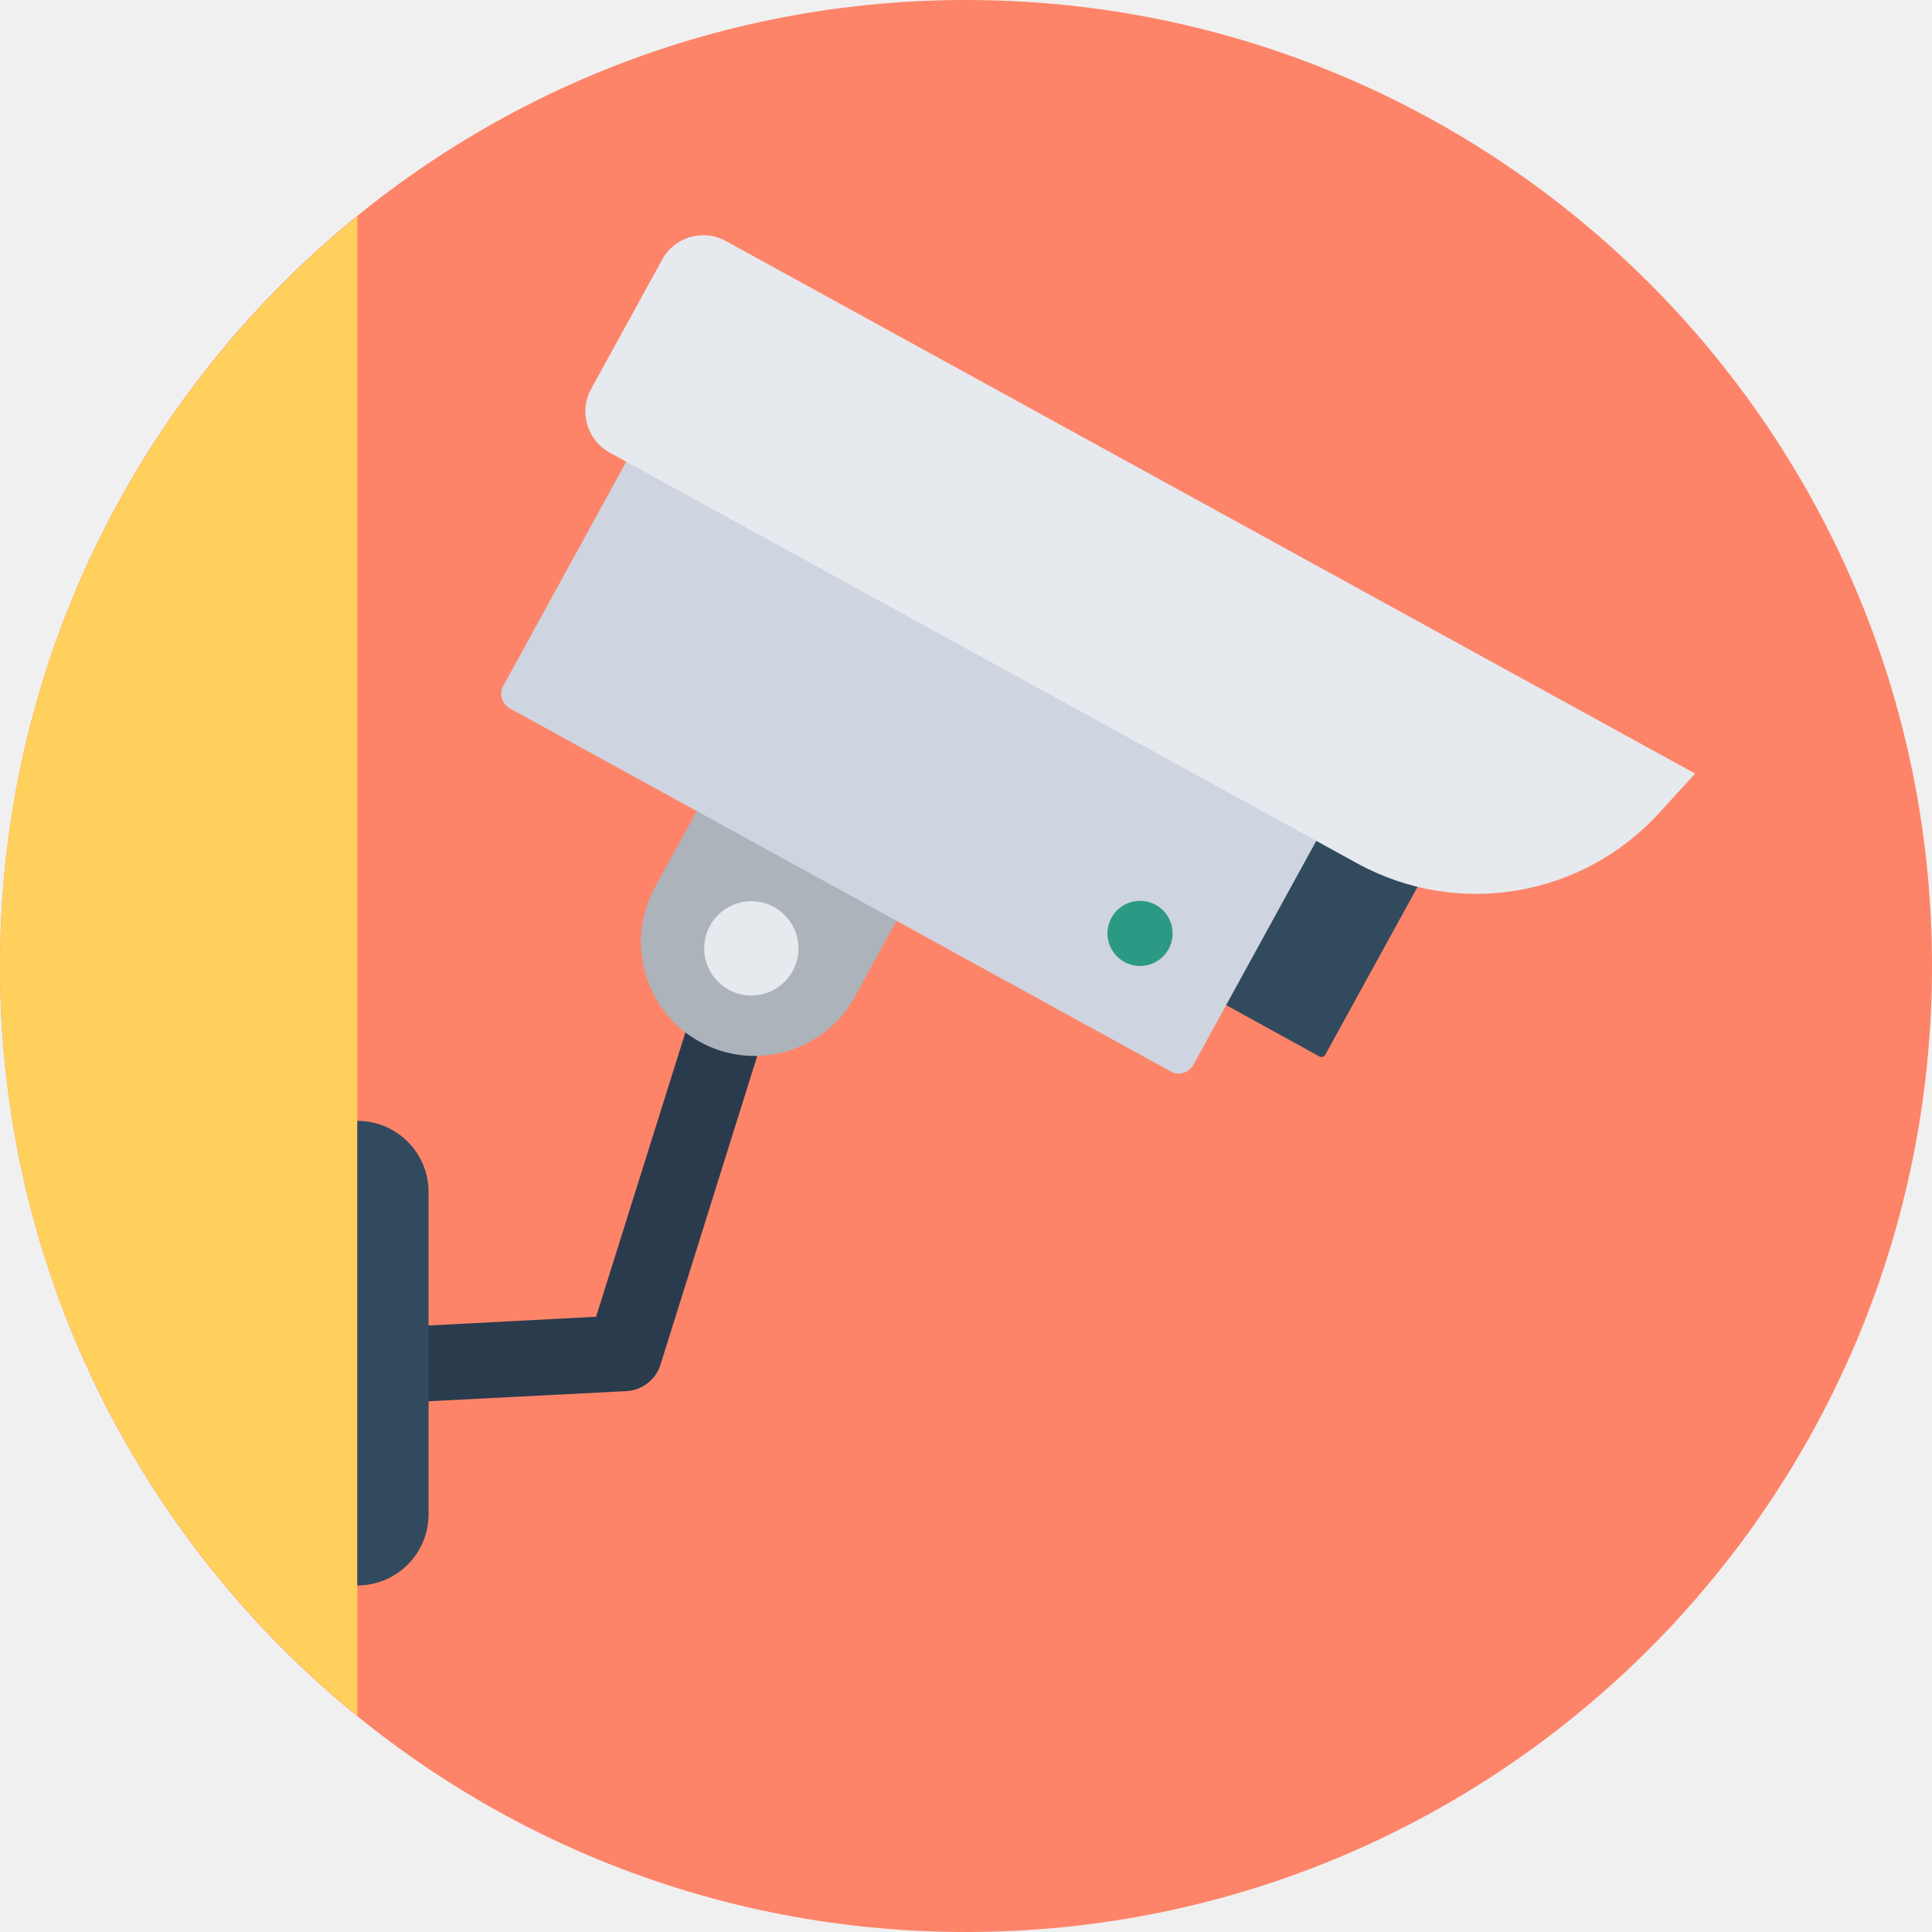
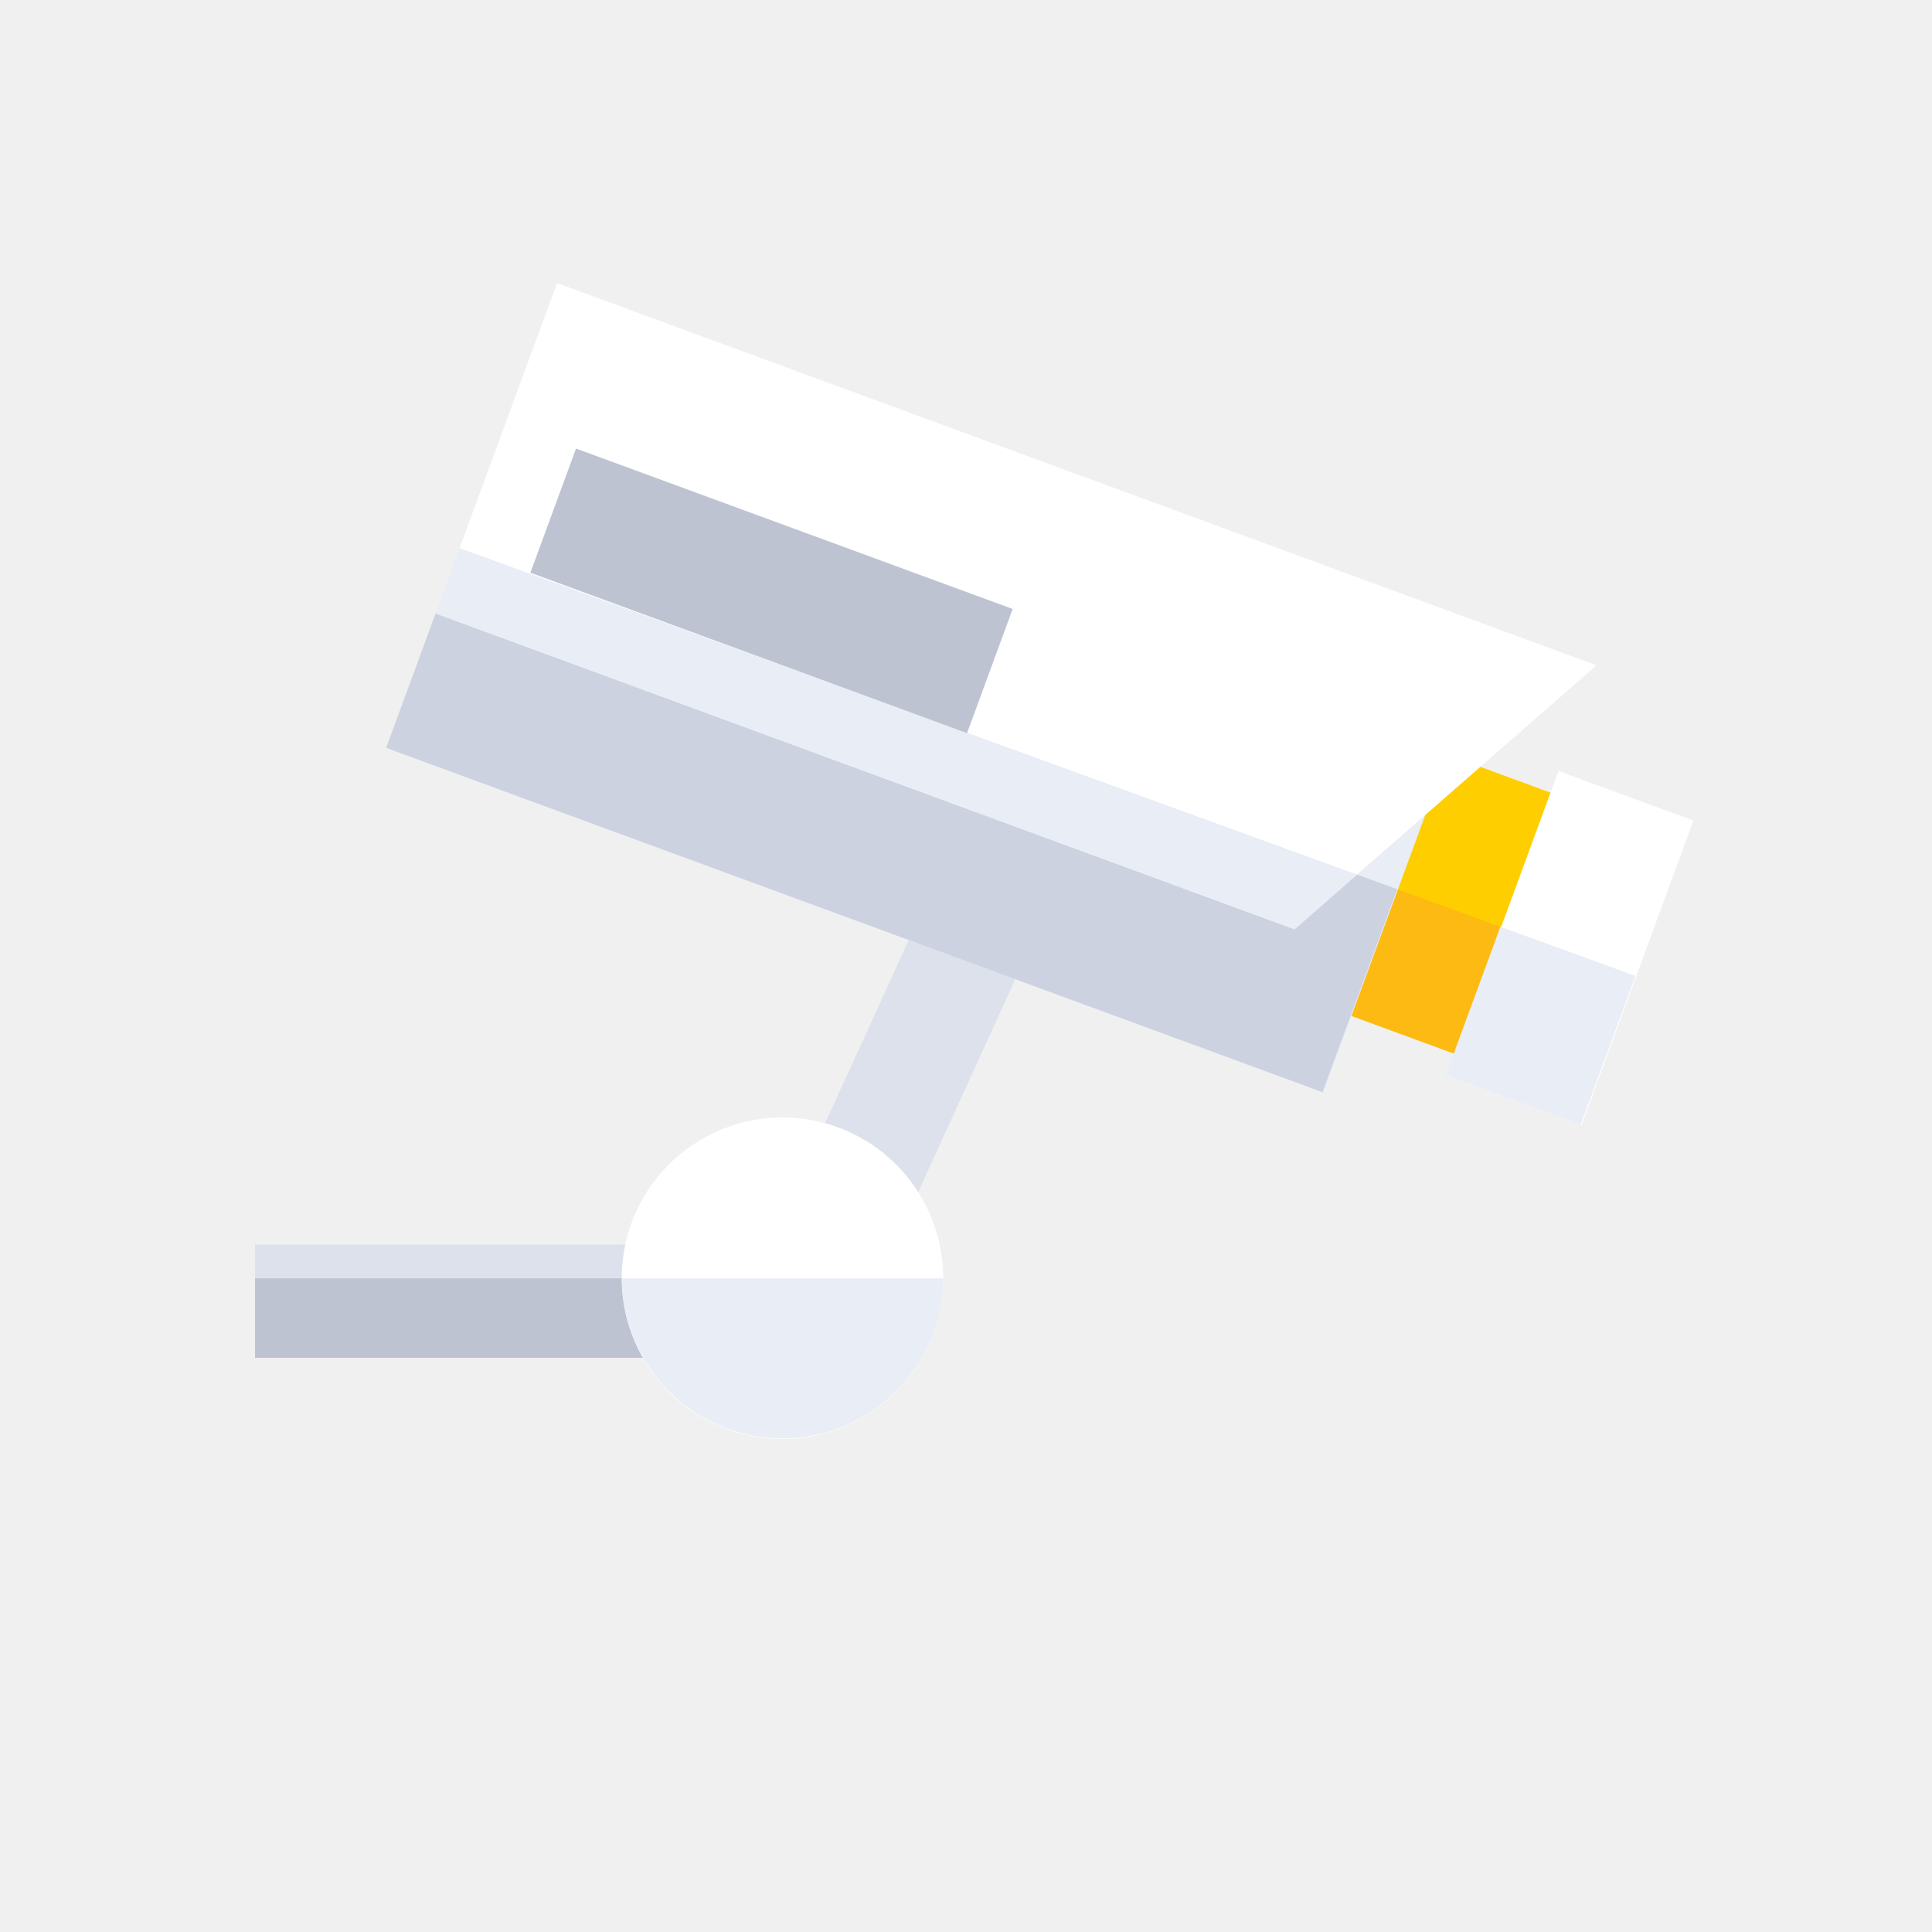
- <svg xmlns="http://www.w3.org/2000/svg" version="1.1" id="Layer_1" x="0px" y="0px" viewBox="0 0 504 504" style="enable-background:new 0 0 504 504;" xml:space="preserve">
-   <circle style="fill:#FD8469;" cx="252" cy="252" r="252" />
-   <path style="fill:#2B3B4E;" d="M103,366l-1-19.7l53.5-2.8l31.1-99l18.8,5.9L172.3,356c-1.2,3.9-4.8,6.7-8.9,6.9L103,366z" />
-   <path style="fill:#FFD05B;" d="M93.2,56.4C36.4,102.6,0,173,0,252s36.4,149.4,93.2,195.6V56.4z" />
-   <path style="fill:#324A5E;" d="M93.2,413.6L93.2,413.6V292.4l0,0c10.3,0,18.6,8.3,18.6,18.6v84C111.8,405.3,103.5,413.6,93.2,413.6z  " />
-   <path style="fill:#ACB3BA;" d="M182.6,271.8L182.6,271.8c-14.4-7.9-19.6-26-11.7-40.4l28-51L251,209l-28,51  C215.1,274.4,197,279.7,182.6,271.8z" />
-   <path style="fill:#324A5E;" d="M291.7,246.7l52.5,28.9c0.5,0.3,1.2,0.1,1.5-0.4l26.1-47.5c0.3-0.5,0.1-1.2-0.4-1.5l-52.5-28.9  c-0.5-0.3-1.2-0.1-1.5,0.4l-26.1,47.5C291,245.7,291.2,246.4,291.7,246.7z" />
-   <path style="fill:#CED5E0;" d="M305.4,279.5L133,184.8c-2.1-1.2-2.9-3.8-1.7-5.9l42.7-77.8c1.2-2.1,3.8-2.9,5.9-1.7l172.4,94.7  c2.1,1.2,2.9,3.8,1.7,5.9l-42.7,77.8C310.1,279.9,307.5,280.7,305.4,279.5z" />
+ <svg xmlns="http://www.w3.org/2000/svg" version="1.1" width="512" height="512" x="0" y="0" viewBox="0 0 512 512" style="enable-background:new 0 0 512 512" xml:space="preserve" class="">
  <g>
-     <path style="fill:#E6E9EE;" d="M159.1,118.1L354,225.2c26.2,14.4,58.8,8.9,78.9-13.2l9.3-10.2L189.4,62.9c-6-3.3-13.5-1.1-16.7,4.9   l-18.4,33.5C150.9,107.3,153.1,114.8,159.1,118.1z" />
-     <circle style="fill:#E6E9EE;" cx="196" cy="247.4" r="12.3" />
+     <g>
+       <g>
+         <g>
+           <g>
+             <g>
+               <g>
+                 <g>
+                   <circle cx="256" cy="256" fill="#00000000" r="256" data-original="#7584f2" style="" class="" />
+                 </g>
+               </g>
+             </g>
+           </g>
+         </g>
+       </g>
+       <path d="m511.842 265.071-88.753-88.754-320.755 21.868 136.404 136.404-171.149 25.238 149.187 149.187c12.787 1.966 25.886 2.986 39.224 2.986 138.349 0 251.065-109.745 255.842-246.929z" fill="#00000000" data-original="#4253ce" style="" class="" />
+       <g>
+         <path d="m223.27 359.827h-155.681v-30h136.397l44.369-97.196 27.291 12.458z" fill="#dce1eb" data-original="#dce1eb" style="" class="" />
+       </g>
+       <g>
+         <path d="m67.589 359.827h155.681l9.605-21.044h-165.286z" fill="#bec3d2" data-original="#bec3d2" style="" class="" />
+       </g>
+       <g>
+         <g>
+           <path d="m355.611 202.012h53.517v73.697h-53.517z" fill="#ffce00" transform="matrix(.939 .345 -.345 .939 105.934 -117.292)" data-original="#ffce00" style="" class="" />
+         </g>
+         <g>
+           <path d="m356.837 230.761-12.299 33.448 50.229 18.47 12.363-33.621z" fill="#fdba12" data-original="#fdba12" style="" class="" />
+         </g>
+         <g>
+           <path d="m396.809 208.215h38.084v85.915h-38.084z" fill="#ffffff" transform="matrix(.939 .345 -.345 .939 112.241 -128.091)" data-original="#ffffff" style="" class="" />
+         </g>
+         <g>
+           <path d="m383.153 284.918 35.744 13.144 14.505-39.446-35.789-13.021z" fill="#e9edf5" data-original="#e9edf5" style="" class="" />
+         </g>
+         <g>
+           <path d="m109.296 159.076h264.414v87.424h-264.414z" fill="#e9edf5" transform="matrix(.939 .345 -.345 .939 84.829 -70.891)" data-original="#e9edf5" style="" class="" />
+         </g>
+         <g>
+           <path d="m121.798 145.254-19.465 52.931 248.167 91.258 19.781-53.791z" fill="#cdd2e1" data-original="#cdd2e1" style="" />
+         </g>
+         <g>
+           <path d="m343.054 246.254-227.617-83.702 32.188-87.531 275.464 101.296z" fill="#ffffff" data-original="#ffffff" style="" class="" />
+         </g>
+         <g>
+           <path d="m121.798 145.254-6.361 17.298 227.617 83.702 16.57-14.479z" fill="#e9edf5" data-original="#e9edf5" style="" class="" />
+         </g>
+         <g>
+           <path d="m142.735 139.015h123.232v35.044h-123.232z" fill="#bec3d2" transform="matrix(.939 .345 -.345 .939 66.583 -60.91)" data-original="#bec3d2" style="" class="" />
+         </g>
+       </g>
+       <g>
+         <ellipse cx="207.397" cy="338.596" fill="#ffffff" rx="42.603" ry="42.603" transform="matrix(.23 -.973 .973 .23 -169.791 462.652)" data-original="#ffffff" style="" class="" />
+       </g>
+       <g>
+         <path d="m164.799 338.783c.101 23.442 19.132 42.416 42.598 42.416s42.497-18.973 42.598-42.416z" fill="#e9edf5" data-original="#e9edf5" style="" class="" />
+       </g>
+     </g>
  </g>
-   <circle style="fill:#2C9984;" cx="297.4" cy="243.5" r="8.5" />
-   <g>
- </g>
-   <g>
- </g>
-   <g>
- </g>
-   <g>
- </g>
-   <g>
- </g>
-   <g>
- </g>
-   <g>
- </g>
-   <g>
- </g>
-   <g>
- </g>
-   <g>
- </g>
-   <g>
- </g>
-   <g>
- </g>
-   <g>
- </g>
-   <g>
- </g>
-   <g>
- </g>
</svg>
